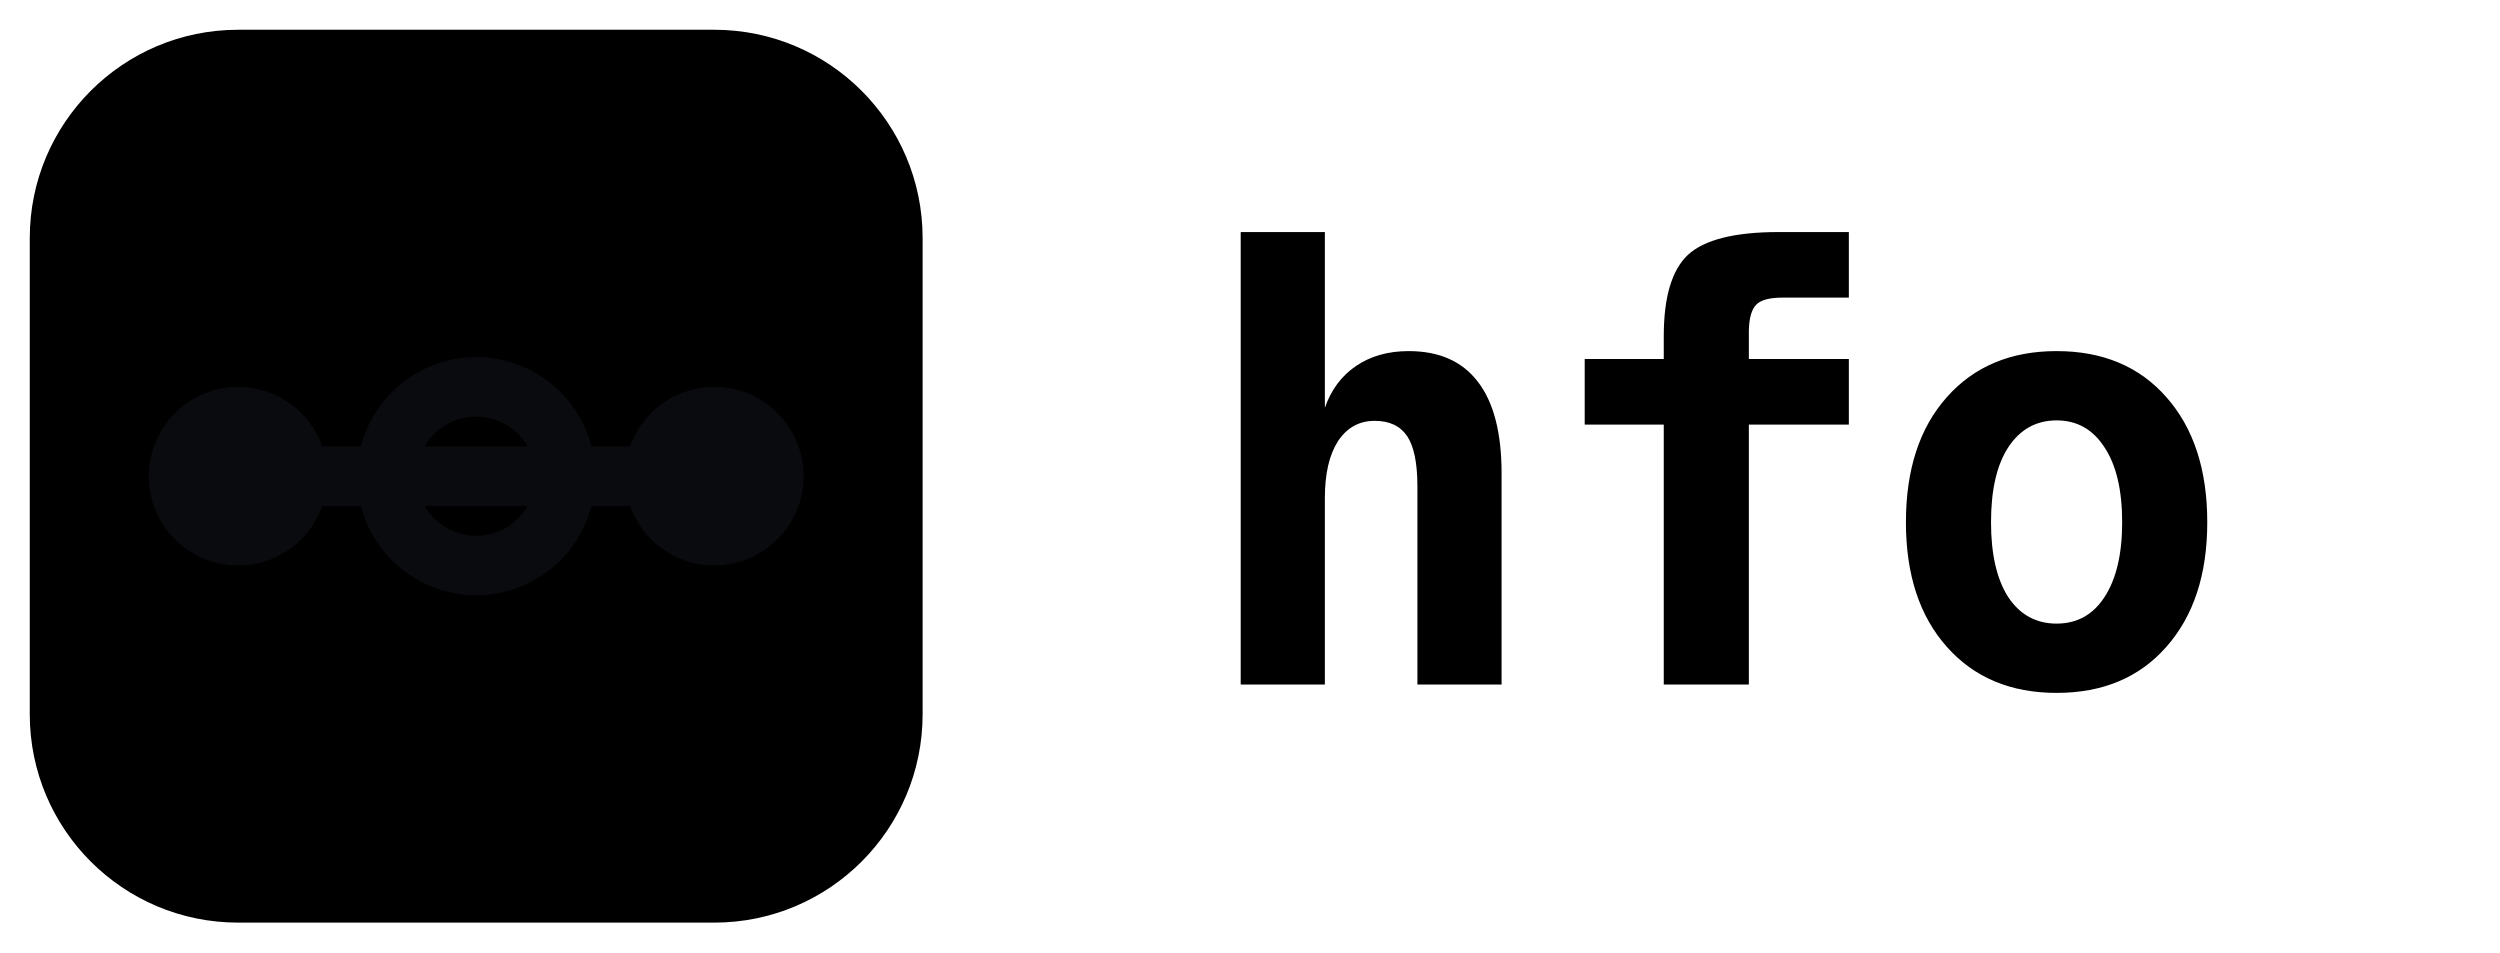
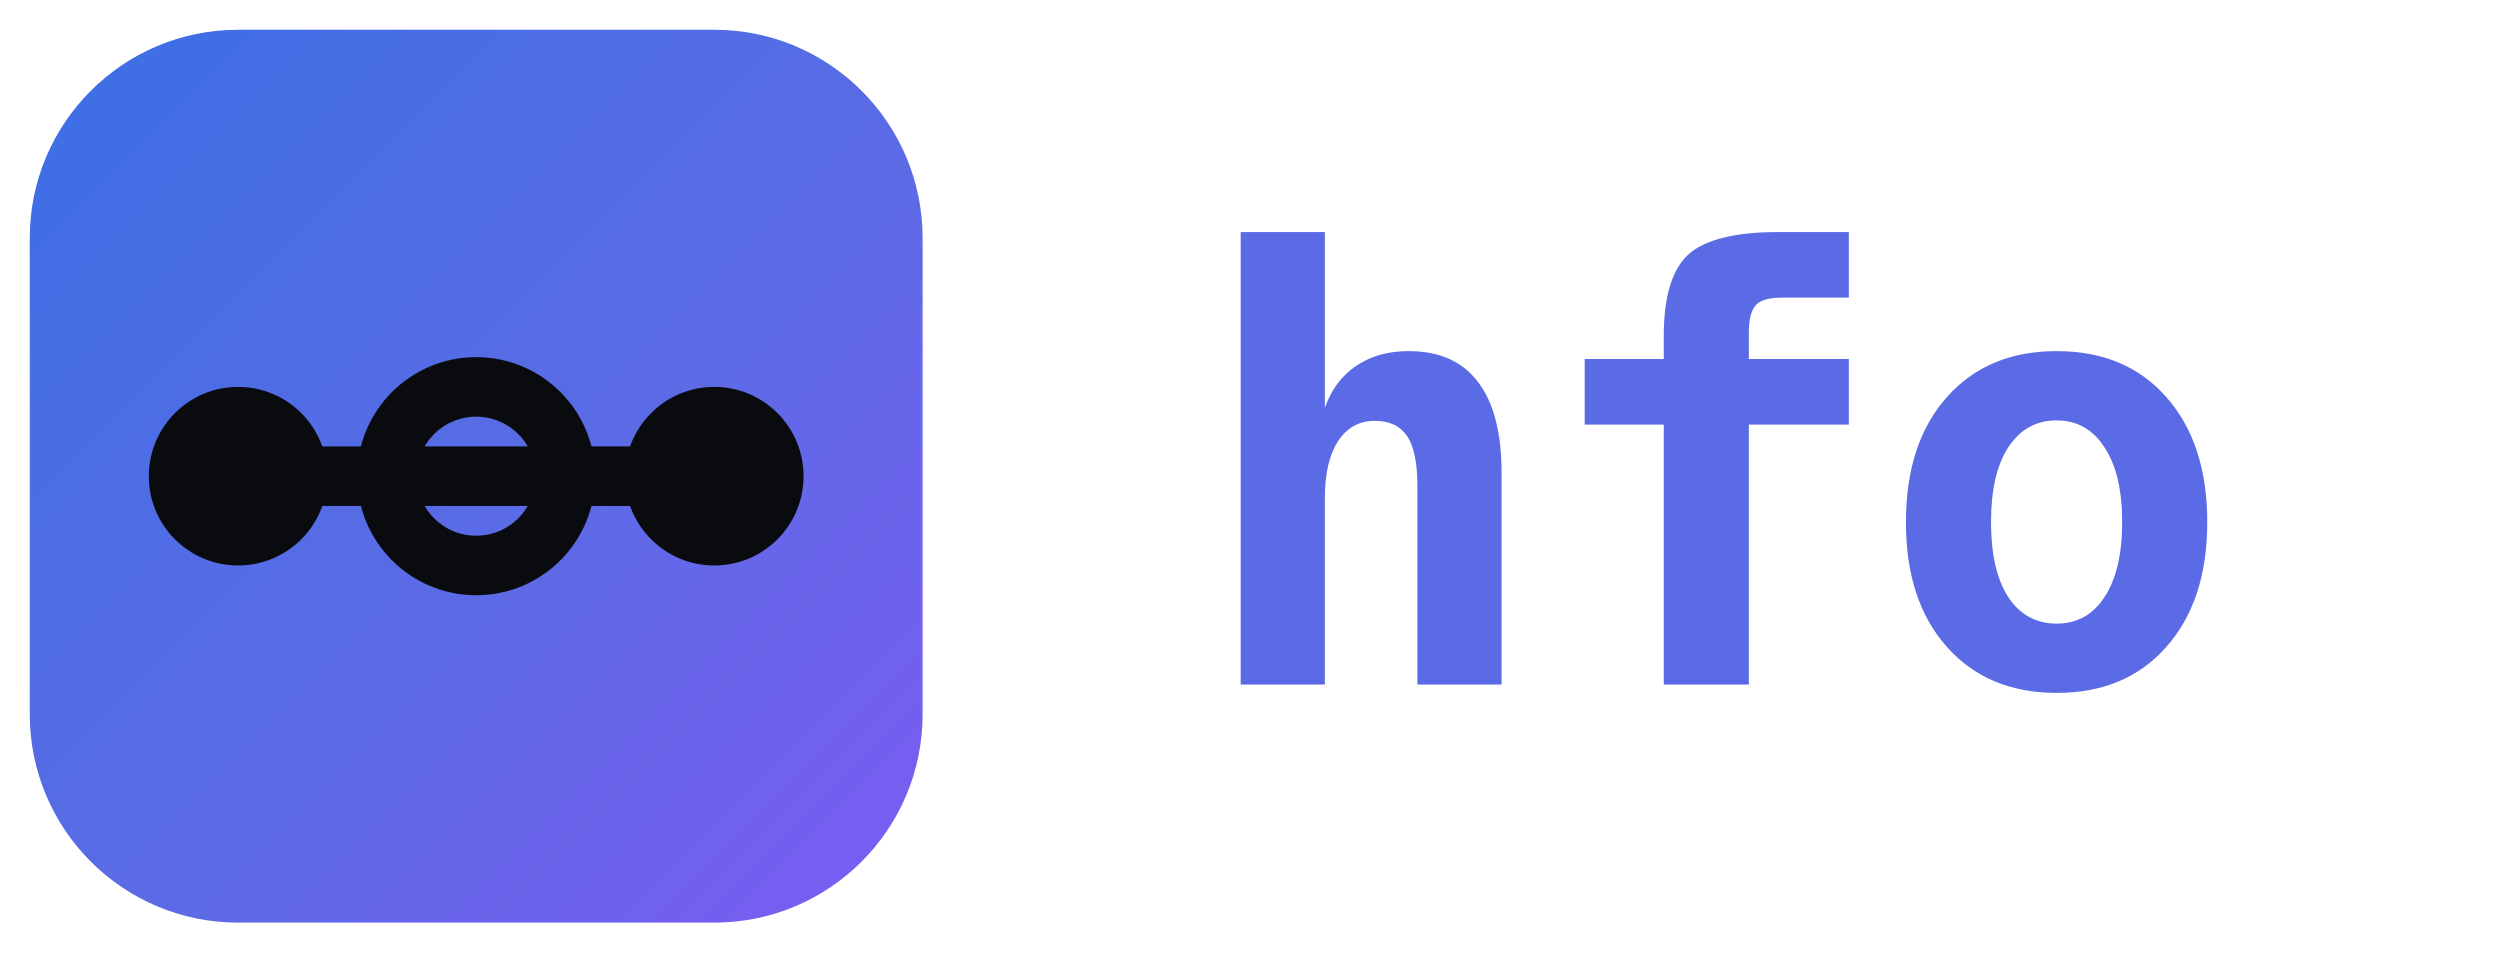
<svg xmlns="http://www.w3.org/2000/svg" viewBox="0 0 84 32" role="img" aria-label="hfo logo">
-   <rect x="1" y="1" width="30" height="30" rx="7" fill="currentColor" />
+   <defs>
+     <linearGradient id="hfo-grad" x1="0" y1="0" x2="1" y2="1">
+       <stop offset="0" stop-color="#3B6FE5" />
+       <stop offset="0.55" stop-color="#5B6BE5" />
+       <stop offset="1" stop-color="#7C5BF3" />
+     </linearGradient>
+   </defs>
+   <rect x="1" y="1" width="30" height="30" rx="7" fill="url(#hfo-grad)" />
  <line x1="8" y1="16" x2="24" y2="16" stroke="#0a0b0f" stroke-width="2" stroke-linecap="round" />
  <circle cx="8" cy="16" r="3" fill="#0a0b0f" />
  <circle cx="16" cy="16" r="3" fill="none" stroke="#0a0b0f" stroke-width="2" />
  <circle cx="24" cy="16" r="3" fill="#0a0b0f" />
-   <text x="40" y="23" font-family="ui-monospace, 'JetBrains Mono', 'SF Mono', Menlo, Consolas, monospace" font-size="20" font-weight="700" letter-spacing="-0.5" fill="currentColor">hfo</text>
+   <text x="40" y="23" font-family="ui-monospace, 'JetBrains Mono', 'SF Mono', Menlo, Consolas, monospace" font-size="20" font-weight="700" letter-spacing="-0.5" fill="#5B6BE5">hfo</text>
</svg>
